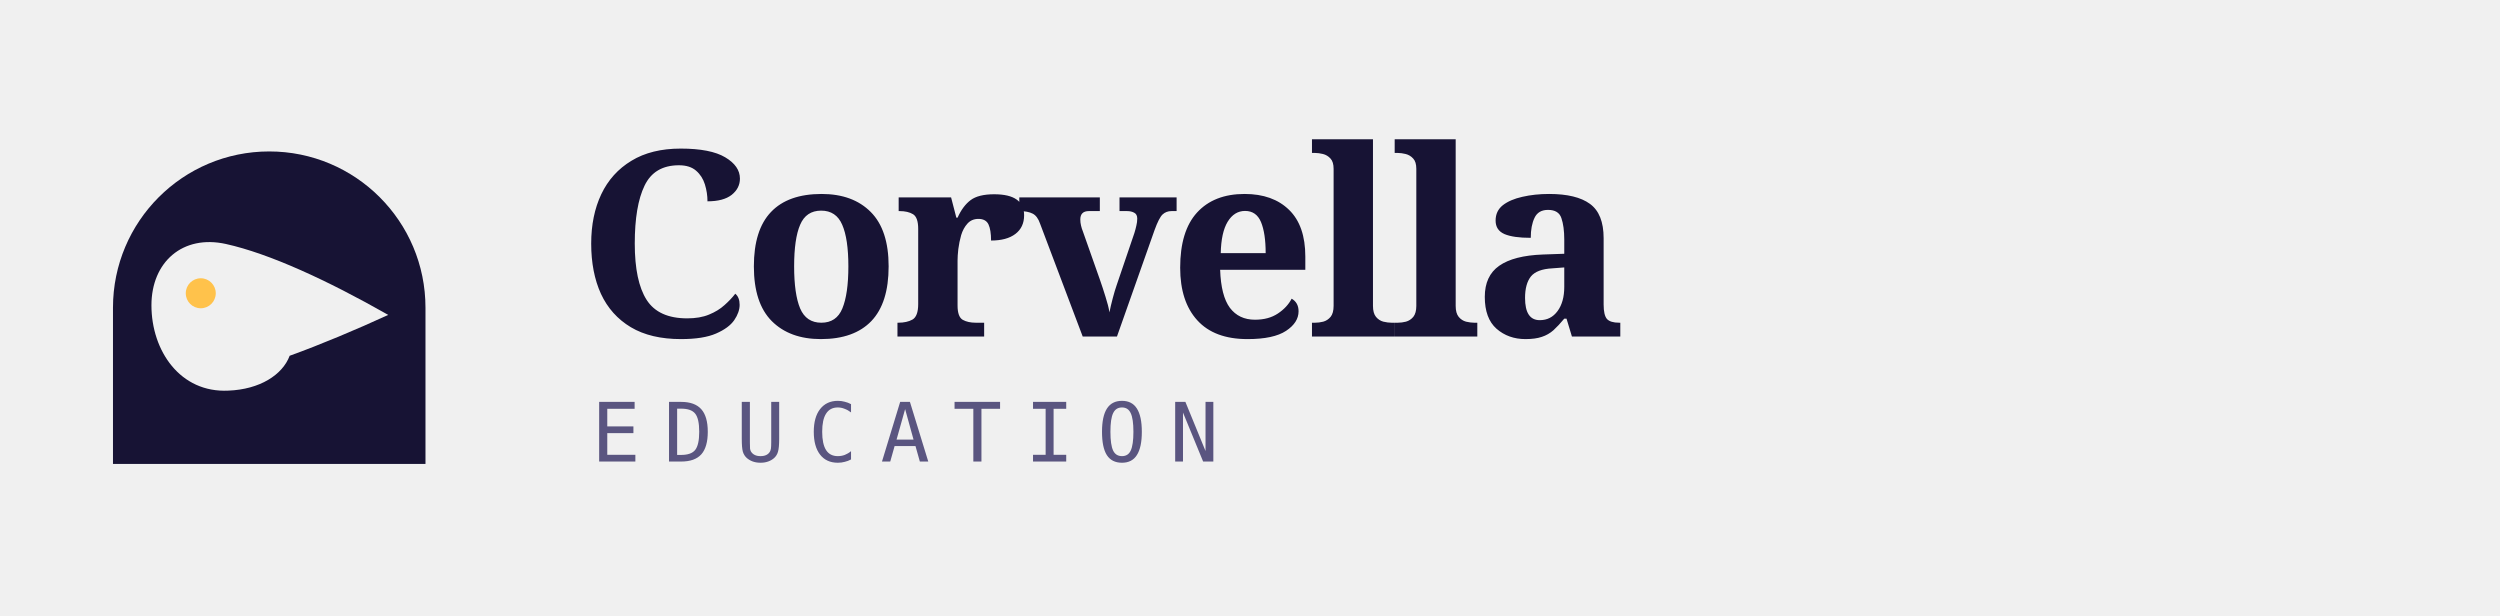
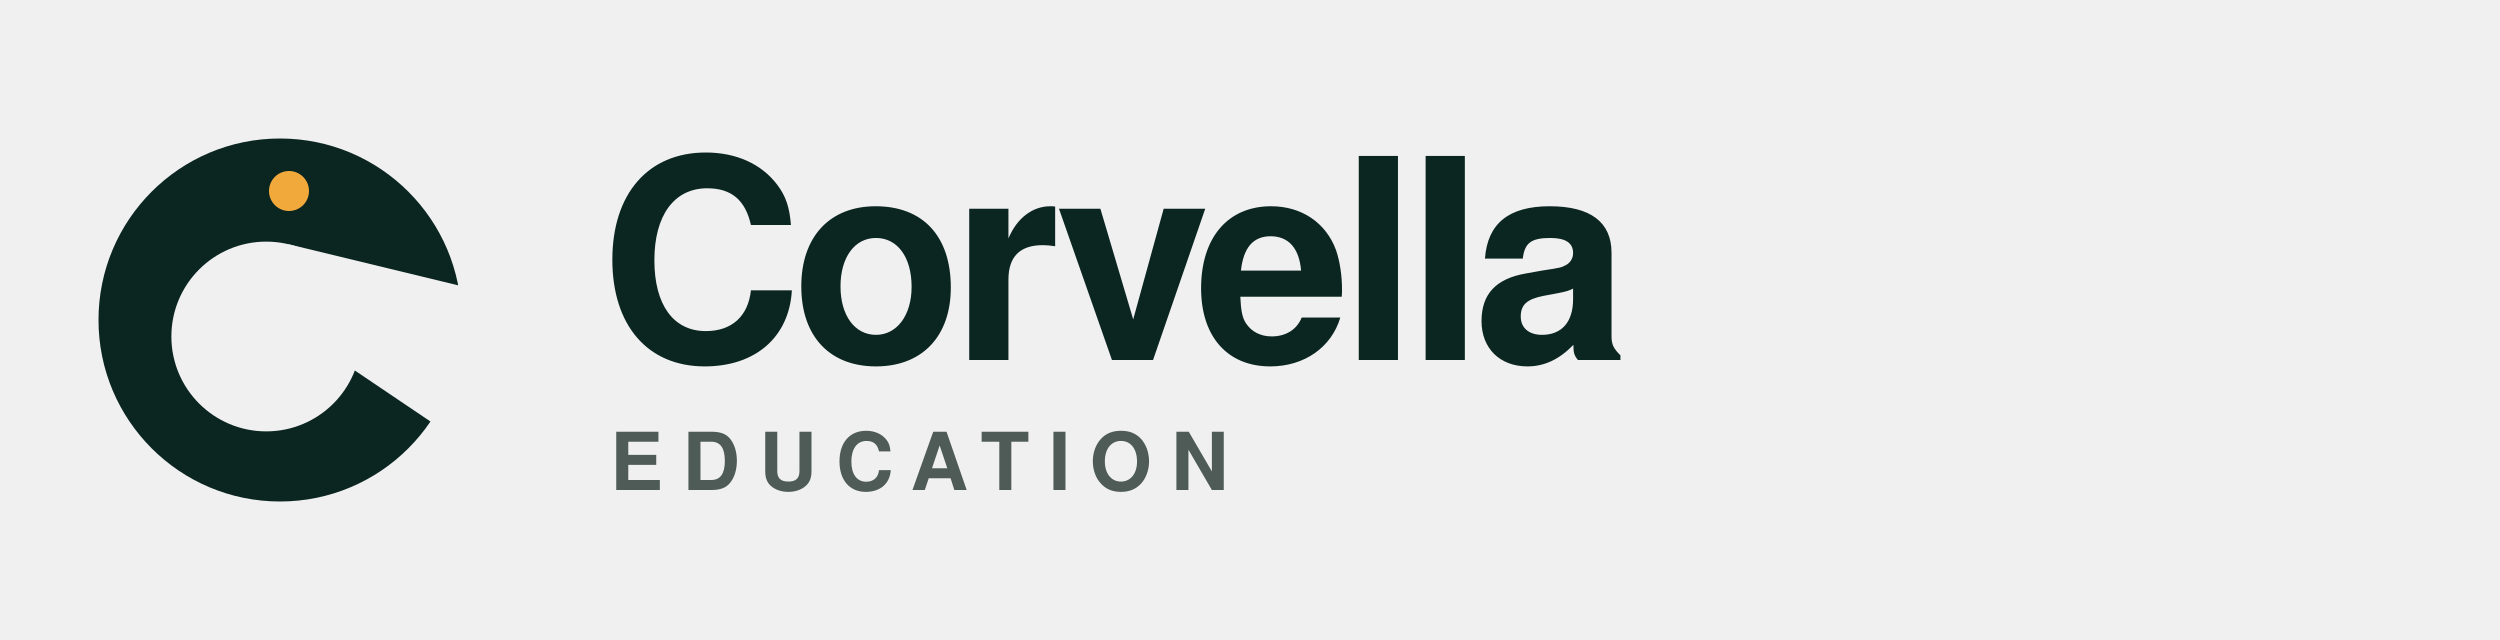
- <svg xmlns="http://www.w3.org/2000/svg" viewBox="0 0 260 64" width="520" height="128" role="img" aria-label="Corvella Education">
-   <mask id="lk" maskUnits="userSpaceOnUse" x="8" y="12" width="40" height="40">
-     <rect x="8" y="12" width="40" height="40" fill="#000" />
-     <g transform="translate(8 12) scale(1.25)">
-       <path d="M3 29 V16 C3 8.82 8.82 3 16 3 C23.18 3 29 8.82 29 16 V29 Z" fill="#fff" />
-       <path d="M26.9 15.4 C21.8 12.5 17.0 10.3 13.4 9.5 C9.8 8.7 7.2 11.0 7.2 14.6 C7.2 18.4 9.6 21.9 13.6 21.7 C16.2 21.6 18.1 20.4 18.7 18.8 C21.2 17.9 24.3 16.6 26.9 15.4 Z" transform="translate(-1.0 1.2)" fill="#000" />
+ <svg xmlns="http://www.w3.org/2000/svg" viewBox="0 0 250 64" width="500" height="128" role="img" aria-label="Corvella Education">
+   <mask id="lk" maskUnits="userSpaceOnUse" x="6" y="10" width="44" height="44">
+     <g transform="translate(6 10) scale(1.375)">
+       <circle cx="16" cy="16" r="13.2" fill="#fff" />
+       <circle cx="15" cy="17.2" r="6.9" fill="#000" />
+       <path d="M16.62 10.49 L28.96 13.48 L40 -6 L40 42 L37.55 30.54 L16 16 Z" fill="#000" />
    </g>
  </mask>
-   <rect x="8" y="12" width="40" height="40" fill="#171334" mask="url(#lk)" />
-   <circle cx="20.88" cy="30.5" r="1.56" fill="#ffc24b" />
-   <text x="60" y="35" font-family="Fraunces, Georgia, serif" font-size="27" font-weight="800" letter-spacing="-0.9" fill="#171334">Corvella</text>
-   <text x="61.5" y="48" font-family="'IBM Plex Mono', ui-monospace, monospace" font-size="8.5" font-weight="500" letter-spacing="2.4" fill="#5a5580">EDUCATION</text>
+   <rect x="6" y="10" width="44" height="44" fill="#0b2621" mask="url(#lk)" />
+   <circle cx="28.9" cy="19.1" r="2" fill="#f2a93b" />
+   <text x="60" y="36" font-family="'Schibsted Grotesk', Helvetica, Arial, sans-serif" font-size="28" font-weight="800" letter-spacing="-1.1" fill="#0b2621">Corvella</text>
+   <text x="61" y="49" font-family="'Schibsted Grotesk', Helvetica, Arial, sans-serif" font-size="8" font-weight="600" letter-spacing="1.9" fill="#4e5b56">EDUCATION</text>
</svg>
